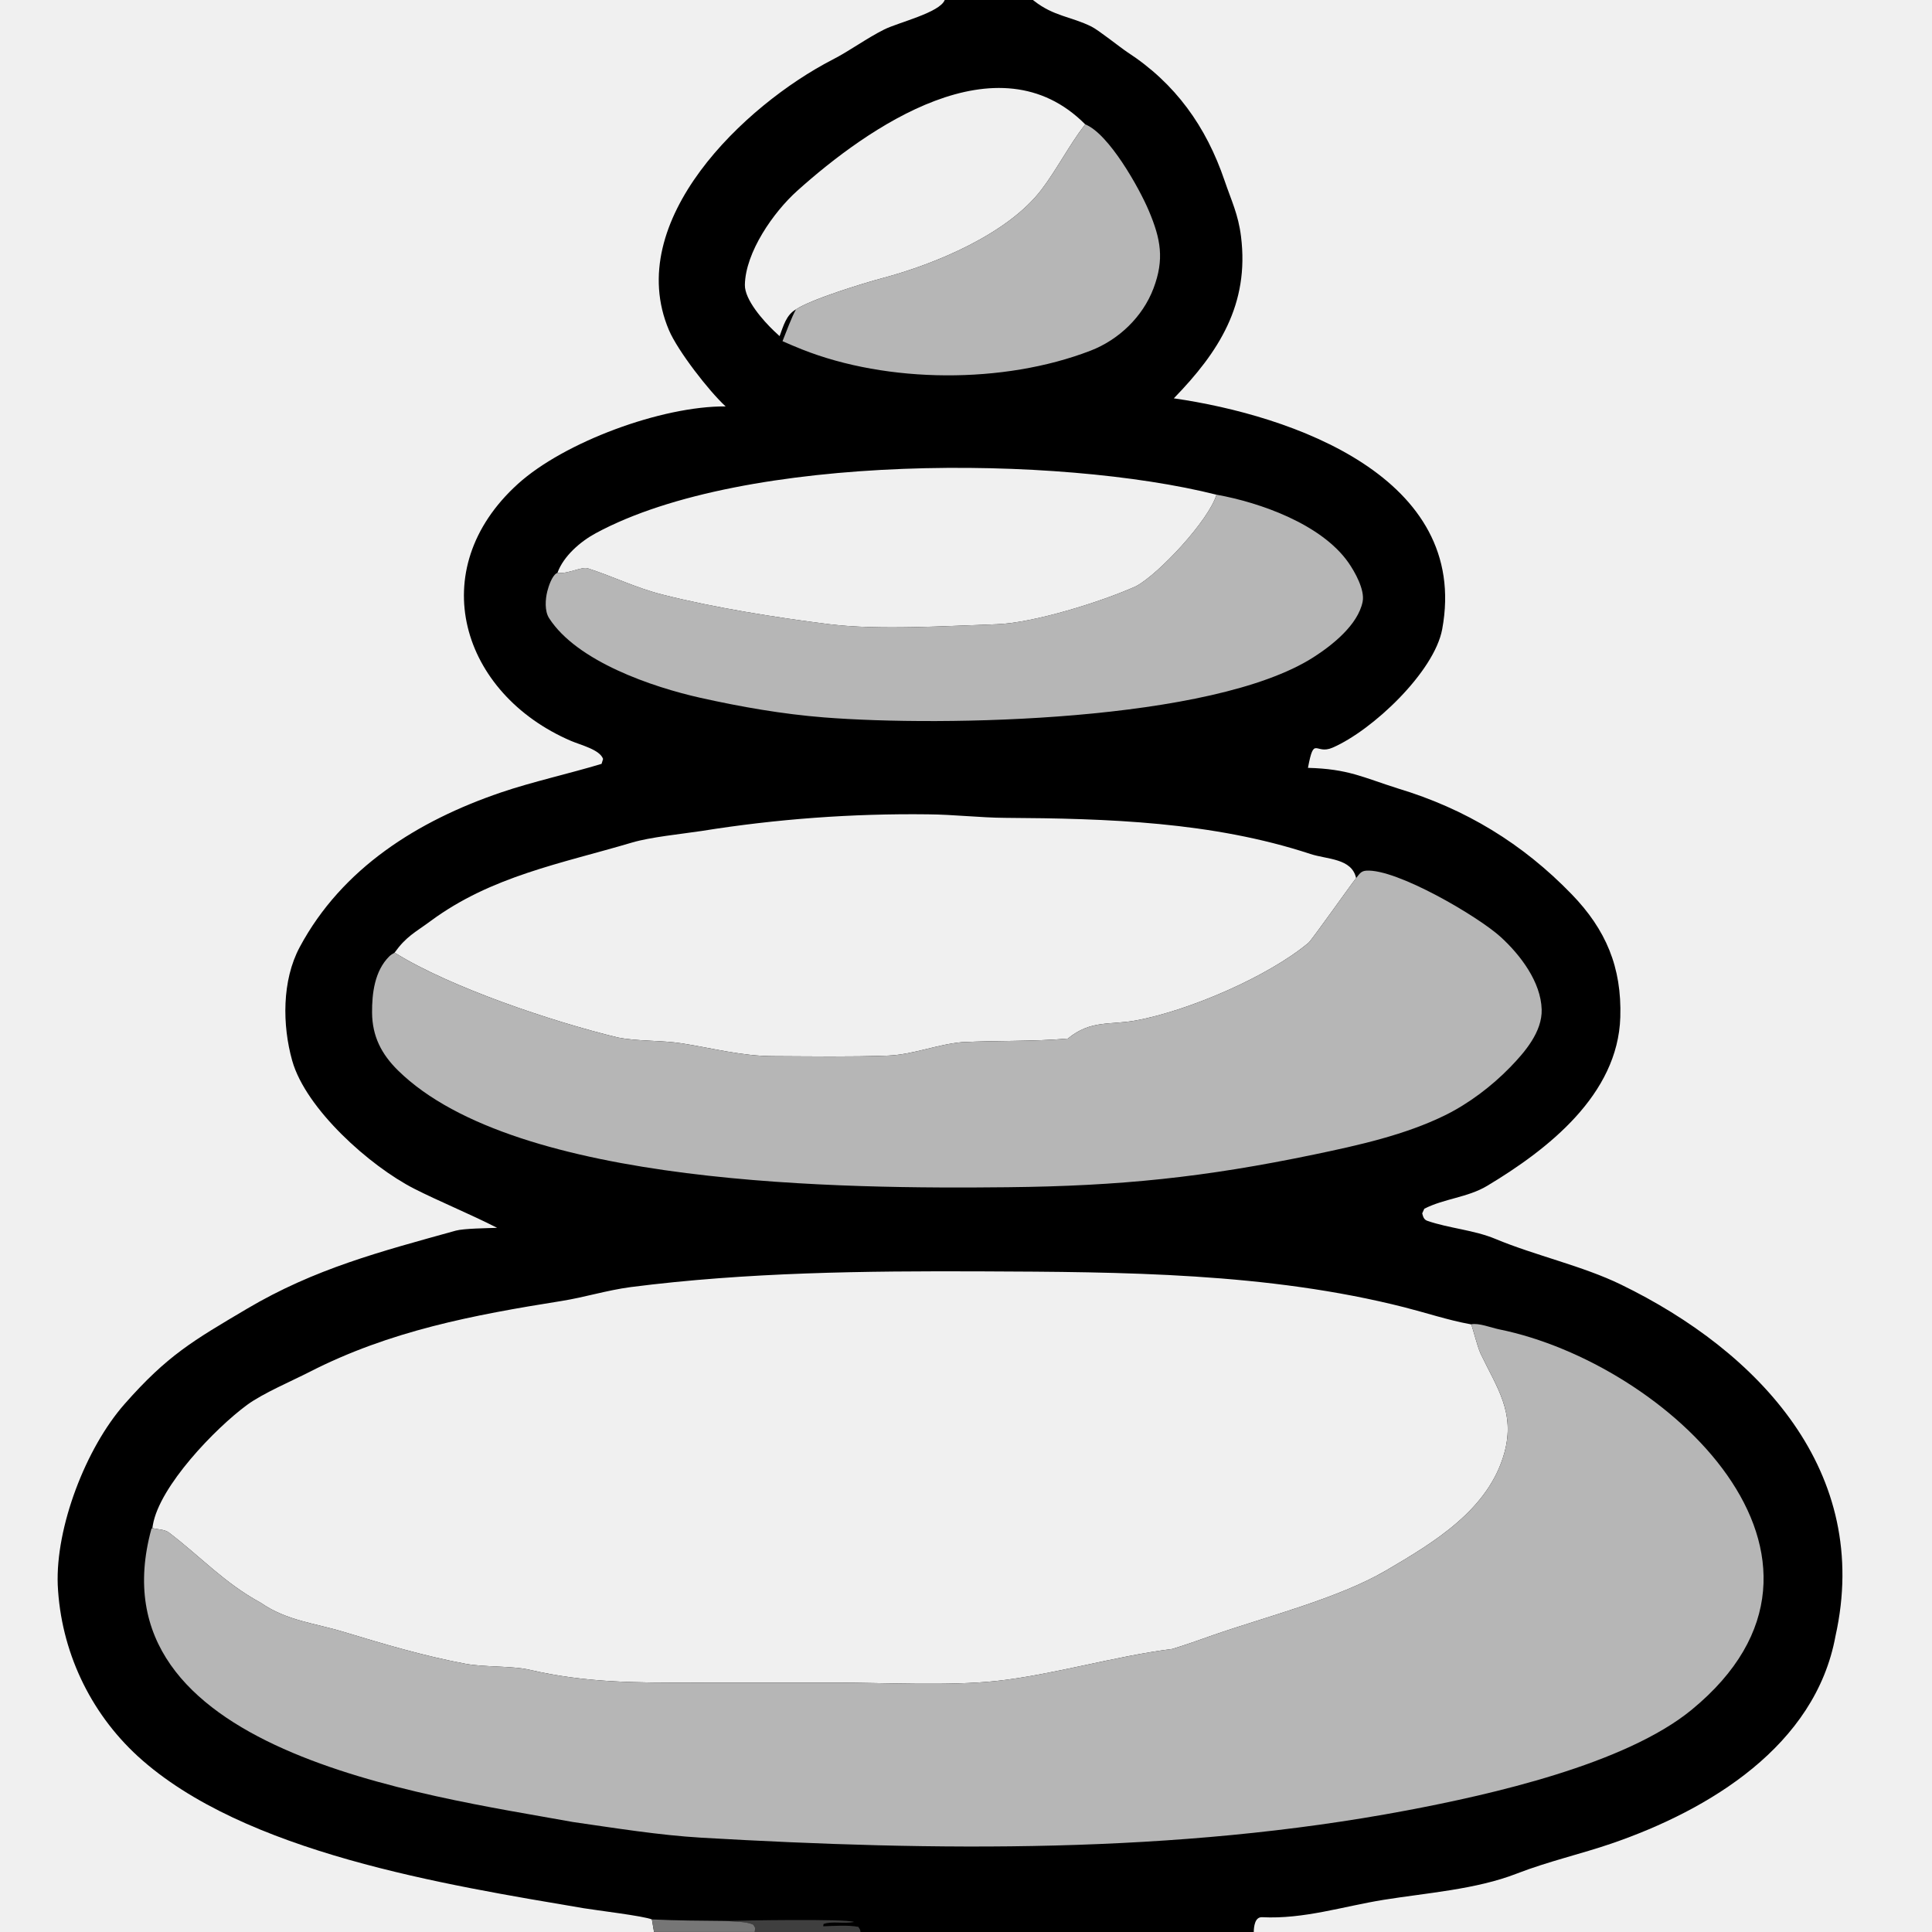
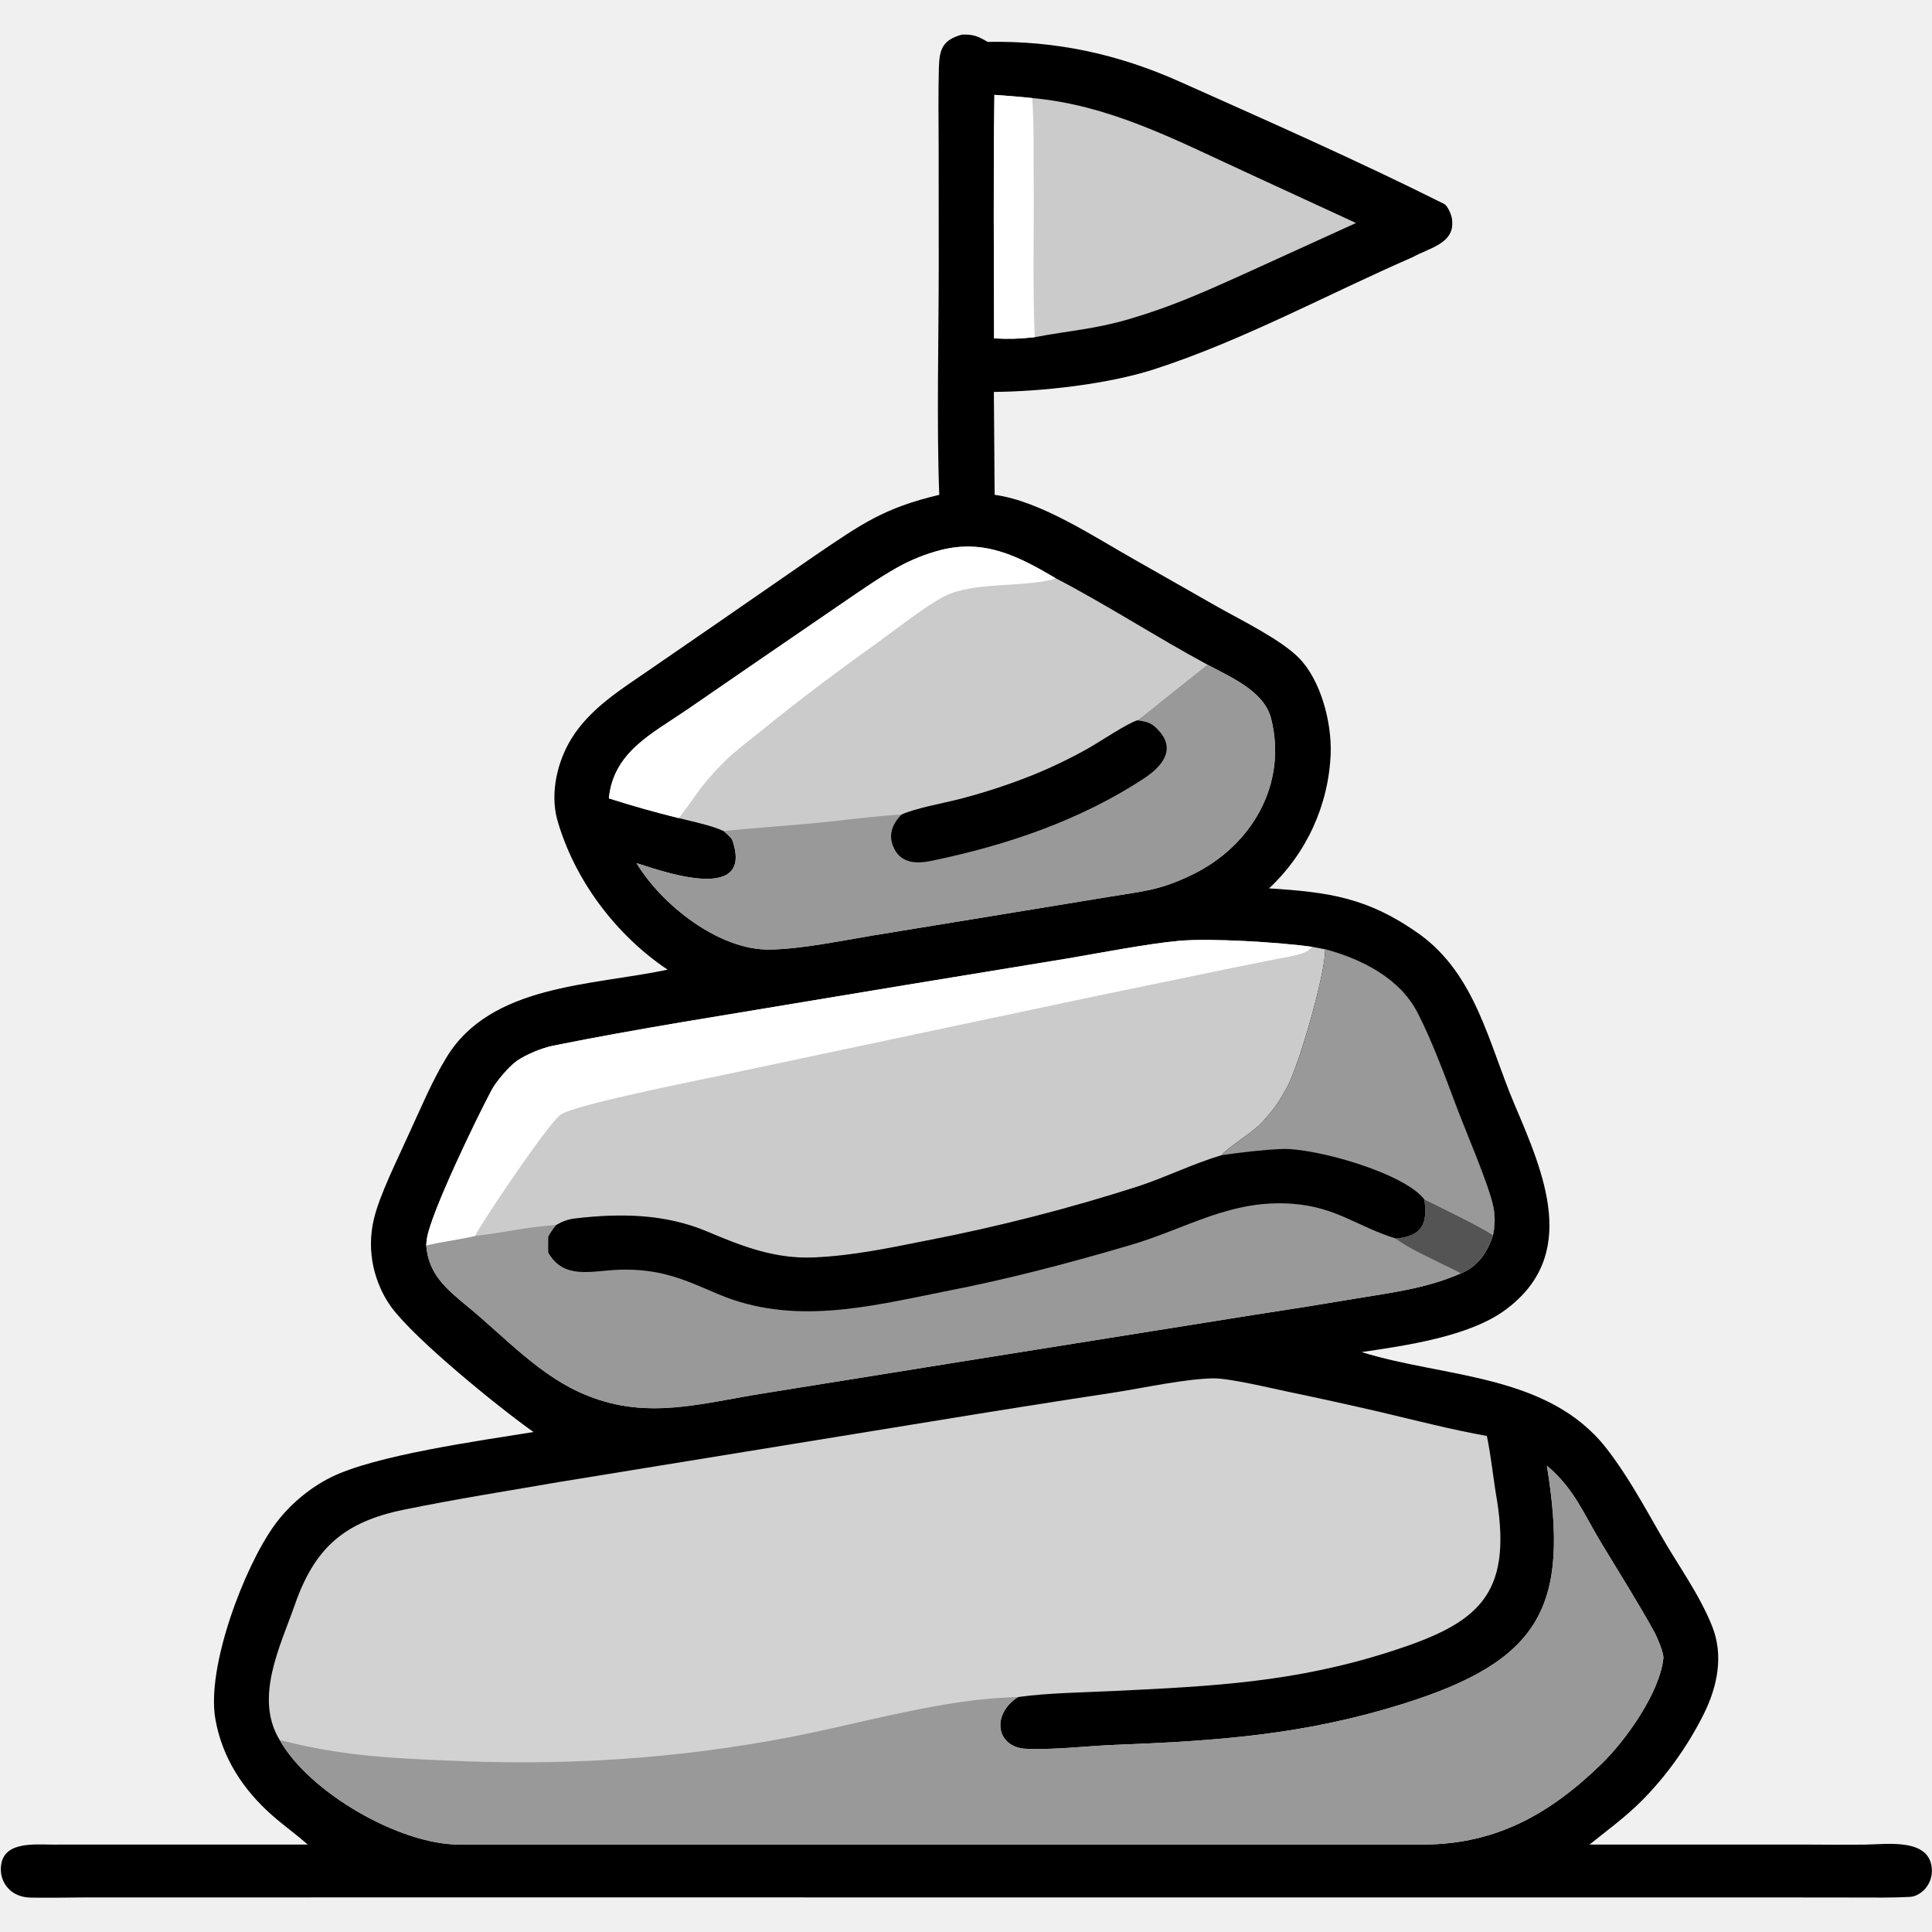
- <svg xmlns="http://www.w3.org/2000/svg" width="117" height="117" viewBox="0.836 0 117 117" fill="none">
-   <g clip-path="url(#clip0_15479_17760)">
-     <path d="M58.047 0H63.391L63.458 0.053C64.658 0.994 65.687 0.994 66.931 1.608C67.366 1.824 68.633 2.841 69.1 3.154C72.018 5.05 73.88 7.66 74.995 10.938C75.411 12.161 75.823 12.977 75.99 14.316C76.505 18.44 74.639 21.325 71.922 24.123C79.079 25.154 89.871 28.903 88.175 38.1C87.698 40.687 83.949 44.236 81.526 45.281C80.483 45.73 80.422 44.499 80.044 46.501C82.481 46.563 83.352 47.071 85.493 47.748C89.582 48.98 93.042 51.083 96.015 54.154C98.086 56.294 99.054 58.571 98.96 61.602C98.815 66.294 94.584 69.604 90.889 71.818C89.719 72.519 88.287 72.586 87.091 73.2C87.041 73.309 86.999 73.402 86.964 73.478C87.013 73.666 87.053 73.858 87.281 73.935C88.609 74.391 90.097 74.484 91.404 75.03C93.803 76.032 96.683 76.663 99.002 77.793C107.363 81.858 114.207 89.141 111.991 99.079C110.774 105.723 104.348 109.608 98.436 111.64C96.608 112.268 94.568 112.732 92.687 113.464C90.22 114.425 87.244 114.63 84.624 115.052C82.146 115.452 79.806 116.23 77.27 116.104C76.82 116.08 76.77 116.692 76.762 117H52.947H46.542H40.443L40.314 116.24C39.841 116.032 36.901 115.681 36.184 115.56C27.867 114.148 15.595 112.217 9.181 106.356C6.261 103.676 4.519 99.95 4.333 95.991C4.196 92.493 6.027 87.7 8.377 85.03C10.975 82.077 12.529 81.19 15.788 79.261C19.901 76.827 23.872 75.796 28.44 74.526C28.923 74.392 30.381 74.378 30.942 74.356C29.325 73.529 27.389 72.736 25.914 71.984C23.239 70.62 19.353 67.159 18.53 64.228C17.931 62.094 17.902 59.378 18.987 57.355C21.557 52.563 26.147 49.705 31.169 47.992C33.084 47.34 35.287 46.857 37.267 46.258L37.358 45.96C37.159 45.393 36.001 45.12 35.41 44.866C28.771 42.01 26.444 34.512 32.204 29.302C35.005 26.769 40.907 24.585 44.78 24.612C43.761 23.677 41.877 21.24 41.348 19.996C38.534 13.377 45.926 6.356 51.255 3.611C52.327 3.059 53.299 2.327 54.39 1.782C55.238 1.359 57.755 0.764 58.047 0ZM89.924 80.201L89.83 80.184C88.575 79.957 87.168 79.495 85.912 79.175C77.623 77.065 68.818 77.028 60.306 76.993C53.209 76.964 46.074 77.042 39.021 77.946C37.57 78.141 36.246 78.562 34.843 78.786C29.497 79.637 24.453 80.588 19.57 83.088C18.507 83.633 16.756 84.376 15.798 85.08C13.883 86.488 10.493 89.996 10.092 92.36C10.082 92.419 10.073 92.478 10.064 92.537C10.346 92.625 10.801 92.609 11.06 92.806C13.026 94.299 14.392 95.844 16.631 97.065C18.206 98.155 19.89 98.293 21.639 98.824C24.084 99.565 26.505 100.286 29.032 100.758C30.175 100.972 31.858 100.877 32.903 101.12C36.346 101.922 39.398 101.9 42.881 101.901L51.515 101.898C54.483 101.901 58.297 102.108 61.19 101.797C64.542 101.436 68.418 100.283 71.823 99.861C72.65 99.614 73.495 99.302 74.308 99.019C77.5 97.908 81.894 96.795 84.767 95.112C87.713 93.386 90.988 91.416 91.938 87.988C92.618 85.531 91.481 84.029 90.495 81.964C90.288 81.514 90.014 80.352 89.924 80.201ZM82.961 53.177C82.696 51.97 81.216 52.053 80.19 51.715C74.258 49.763 67.896 49.565 61.704 49.528C60.206 49.519 58.595 49.327 57.033 49.315C52.443 49.259 47.856 49.596 43.324 50.323C42.109 50.507 40.228 50.691 39.103 51.026C34.841 52.291 30.597 53.056 26.923 55.77C25.957 56.484 25.453 56.691 24.732 57.691C28.137 59.812 34.291 61.867 38.228 62.825C39.488 63.076 40.885 62.988 42.141 63.187C43.997 63.48 45.755 63.954 47.653 63.961C49.97 63.97 52.303 64.012 54.618 63.926C56.111 63.87 57.588 63.252 59.071 63.114C61.234 63.004 63.332 63.083 65.503 62.896C66.897 61.751 68.058 62.088 69.631 61.798C72.812 61.211 77.631 59.145 80.081 57.092C80.272 56.932 82.572 53.672 82.961 53.177ZM74.504 29.959C65.007 27.565 45.949 27.402 36.912 32.292C35.996 32.787 34.961 33.67 34.593 34.695C35.264 34.774 36.07 34.282 36.463 34.428C38.003 34.929 39.33 35.595 40.931 36.003C44.039 36.796 47.878 37.406 51.057 37.802C54.051 38.174 58.163 37.905 61.2 37.804C63.421 37.731 67.546 36.443 69.641 35.499C71.017 34.755 74.047 31.508 74.504 29.959ZM49.04 18.735C49.978 18.117 53.142 17.144 54.307 16.835C57.493 15.987 61.862 14.164 63.901 11.493C64.805 10.309 65.6 8.773 66.497 7.608L66.557 7.532C61.269 2.209 53.393 7.711 49.107 11.563C47.678 12.847 45.98 15.272 45.945 17.25C45.928 18.157 47.069 19.431 47.717 20.05C47.825 20.153 47.936 20.255 48.048 20.356C48.281 19.733 48.447 19.071 49.04 18.735Z" fill="#000000" />
-     <path d="M44.734 116.332C45.687 116.303 52.077 116.188 52.562 116.393C51.912 116.513 51.225 116.329 50.709 116.515L50.688 116.655C51.358 116.632 52.17 116.568 52.818 116.69C52.902 116.826 52.934 116.846 52.946 117.001H46.541C46.569 116.697 46.601 116.805 46.456 116.565C46.082 116.36 45.217 116.373 44.734 116.332Z" fill="#3f3f3f" />
-     <path d="M40.315 116.238C41.803 116.308 43.245 116.317 44.735 116.329C45.218 116.37 46.083 116.357 46.457 116.562C46.602 116.802 46.569 116.694 46.542 116.998H40.443L40.315 116.238Z" fill="#767676" />
-     <path d="M89.924 80.201C90.373 80.097 91.158 80.41 91.614 80.502C101.727 82.547 114.476 94.351 103.281 103.542C99.252 106.849 91.114 108.678 86.022 109.639C72.016 112.283 57.486 112.107 43.312 111.289C40.748 111.138 38.077 110.704 35.53 110.339C26.549 108.704 6.306 106.081 10.006 92.585L10.065 92.536C10.347 92.625 10.801 92.609 11.06 92.805C13.026 94.298 14.392 95.844 16.631 97.064C18.206 98.155 19.89 98.293 21.639 98.823C24.084 99.565 26.505 100.286 29.033 100.758C30.175 100.971 31.858 100.876 32.904 101.12C36.347 101.921 39.398 101.9 42.881 101.901L51.515 101.898C54.483 101.901 58.297 102.107 61.19 101.796C64.542 101.435 68.418 100.283 71.824 99.861C72.65 99.614 73.495 99.301 74.309 99.018C77.5 97.907 81.894 96.794 84.767 95.112C87.714 93.385 90.988 91.415 91.938 87.987C92.619 85.53 91.481 84.028 90.495 81.964C90.289 81.514 90.014 80.352 89.924 80.201Z" fill="#b6b6b6" />
-     <path d="M82.96 53.177C83.153 52.946 83.24 52.751 83.567 52.727C85.402 52.593 90.377 55.509 91.735 56.759C92.918 57.846 94.151 59.466 94.198 61.133C94.237 62.487 93.175 63.72 92.282 64.638C91.173 65.778 89.782 66.832 88.354 67.536C85.927 68.732 83.078 69.362 80.439 69.912C73.773 71.3 68.686 71.826 61.863 71.897C52.035 72 32.114 71.873 24.941 64.827C23.935 63.838 23.378 62.752 23.368 61.322C23.36 60.14 23.528 58.803 24.399 57.927C24.496 57.83 24.612 57.755 24.732 57.691C28.137 59.812 34.291 61.868 38.228 62.825C39.488 63.076 40.884 62.988 42.14 63.187C43.996 63.48 45.755 63.954 47.653 63.961C49.969 63.97 52.302 64.012 54.617 63.926C56.111 63.87 57.588 63.252 59.07 63.114C61.233 63.004 63.332 63.084 65.502 62.896C66.896 61.751 68.058 62.088 69.631 61.798C72.812 61.211 77.63 59.145 80.081 57.092C80.272 56.932 82.572 53.672 82.96 53.177Z" fill="#b6b6b6" />
-     <path d="M74.504 29.957C77.176 30.435 80.867 31.756 82.487 34.059C82.885 34.625 83.501 35.723 83.355 36.442C83.07 37.843 81.522 39.072 80.372 39.806C74.251 43.715 57.939 44.015 50.73 43.445C48.223 43.247 45.697 42.805 43.244 42.257C40.362 41.612 35.782 40.064 34.09 37.437C33.809 37.002 33.859 36.289 33.981 35.806C34.056 35.507 34.259 34.892 34.531 34.722C34.551 34.71 34.573 34.703 34.594 34.693C35.264 34.772 36.071 34.279 36.463 34.425C38.004 34.927 39.331 35.593 40.932 36.001C44.039 36.794 47.878 37.404 51.058 37.799C54.051 38.172 58.163 37.903 61.2 37.802C63.421 37.728 67.546 36.441 69.641 35.497C71.017 34.752 74.047 31.506 74.504 29.957Z" fill="#b6b6b6" />
-     <path d="M66.556 7.531C67.98 8.091 69.827 11.38 70.414 12.778C71.126 14.47 71.362 15.694 70.688 17.47C70.035 19.191 68.585 20.578 66.877 21.237C61.616 23.266 54.584 23.218 49.398 21.157C49.004 20.999 48.612 20.834 48.224 20.662C48.438 20.125 48.779 19.203 49.039 18.735C49.978 18.117 53.142 17.144 54.306 16.834C57.493 15.986 61.861 14.163 63.9 11.492C64.804 10.309 65.6 8.773 66.497 7.608L66.556 7.531Z" fill="#b6b6b6" />
-   </g>
-   <defs>
-     <clipPath id="clip0_15479_17760">
-       <rect width="117" height="117" fill="#ffffff" />
-     </clipPath>
-   </defs>
+ <svg xmlns="http://www.w3.org/2000/svg" width="802.121" height="802.121" viewBox="110.904 110.701 802.121 802.121" fill="none">
+   <path d="M510.22 125.08C515.045 124.862 516.995 125.786 520.955 128.093C549.17 127.554 574.94 133.084 600.71 144.605C637.435 161.024 674.595 177.405 710.505 195.386C712.08 196.173 713.935 200.781 713.815 202.577C714.675 211.899 703.775 213.832 697.535 217.407C662.28 232.77 626.655 252.202 590.09 264.014C570.765 270.255 543.305 273.262 523.53 273.416L523.855 316.144C543.15 318.761 565.465 333.801 582.455 343.336L616.44 362.67C626.185 368.168 642.525 376.147 650.1 383.775C659.27 393.008 663.78 410.522 663.38 423.342C662.625 444.723 653.42 464.932 637.785 479.534C662.74 481.097 678.96 483.407 700.19 498.512C723.695 515.495 729 544.065 739.685 569.215C751.85 597.855 766.96 632.06 735.48 654.835C720.51 665.665 694.335 669.39 676.215 672.05C710.275 682.74 753.495 680.87 777.815 711.975C786.42 722.98 793.145 735.415 800.125 747.51C807.3 760.185 816.36 772.345 821.75 785.895C826.61 798.105 823.915 810.98 818.255 822.345C811.66 835.59 802.525 848.405 792.04 858.8C785.615 865.175 777.885 870.865 770.835 876.525L861.955 876.53C869.7 876.595 877.44 876.6 885.185 876.545C894.38 876.43 912.745 873.595 912.975 887.29C913.025 890.385 911.79 893.365 909.565 895.52C908.15 896.885 905.985 898.12 904.025 898.235C896.8 898.655 889.205 898.51 881.97 898.505L841.31 898.46L707.965 898.475L312.25 898.45L183.296 898.465L147.107 898.46C139.373 898.52 131.49 898.66 123.757 898.545C120.548 898.5 117.441 897.595 115.009 895.395C112.711 893.3 111.359 890.37 111.261 887.265C110.904 874.91 124.798 876.535 132.77 876.535L156.838 876.525L238.685 876.515C233.948 872.365 228.81 868.69 224.075 864.535C211.865 853.825 203.125 840.51 200.309 824.35C196.545 802.74 212.244 761.46 224.756 744.06C230.663 735.845 239.049 728.695 248.085 724.145C266.582 714.835 310.19 708.855 332.4 705.235C317.977 695.07 283.107 666.695 273.337 653.335C269.793 648.485 267.22 642.48 265.934 636.625C264.538 630.2 264.58 623.545 266.057 617.14C268.333 607.045 276.295 591.305 280.68 581.45C285.651 570.75 290.154 559.76 296.3 549.67C314.776 519.345 356.515 519.97 388.08 513.285C366.55 498.875 349.139 475.773 342.113 450.504C339.347 439.522 342.361 426.709 348.191 417.296C355.893 404.86 368.604 396.998 380.372 388.917L408.855 369.304L449.12 341.451C468.43 328.357 477.768 321.593 500.86 316.149C499.727 286.489 500.65 251.033 500.64 220.904L500.61 171.268C500.565 160.424 500.42 149.585 500.71 138.745C500.92 130.979 502.345 127.313 510.22 125.08Z" fill="#000000" />
+   <path d="M227.035 833.13C216.291 815.63 227.347 794.025 233.317 776.93C241.58 753.27 253.881 742.565 278.468 737.515C299.9 733.115 321.768 729.665 343.404 725.935L496.659 701.005C522.57 696.745 548.51 692.635 574.47 688.68C586.28 686.8 603.11 683.155 614.635 682.96C620.98 682.85 638.115 686.91 645.24 688.425C658.3 691.145 671.335 694.01 684.33 697.025C698.29 700.33 714.2 704.415 728.215 706.875C730 715.34 730.95 725.295 732.395 733.415C738.755 773.465 724.07 784.76 689.1 796.095C648.595 809.23 614.425 810.785 572.585 812.795C561.21 813.34 545.48 813.6 534.33 815.185L533.52 815.305C522.35 822.555 524.59 835.69 536.215 836.72C548.64 837.335 561.72 835.585 574.135 835.11C616.405 833.49 652.075 830.945 692.765 818.3C750.77 800.275 762.64 777.715 753.135 719.195C764.595 728.9 768.275 739.05 775.925 751.655C783.37 763.915 791.02 776.115 797.96 788.655C799.005 790.695 801.725 797.06 801.5 799.155C799.925 813.695 785.765 833.34 775.955 842.895C754.585 863.705 732.315 876.28 702.32 876.52L412.619 876.53L335.177 876.525C324.152 876.54 312.537 876.525 301.553 876.525C276.647 876.525 239.142 854.73 227.035 833.13Z" fill="#d2d2d2" />
+   <path d="M753.135 719.195C764.595 728.9 768.275 739.05 775.925 751.655C783.37 763.915 791.02 776.115 797.96 788.655C799.005 790.695 801.725 797.06 801.5 799.155C799.925 813.695 785.765 833.34 775.955 842.895C754.585 863.705 732.315 876.28 702.32 876.52L412.62 876.53L335.177 876.525C324.152 876.54 312.538 876.525 301.554 876.525C276.648 876.525 239.142 854.73 227.035 833.13C251.696 839.365 269.557 840.48 294.803 841.56C343.95 843.97 391.41 841.14 439.729 831.755C469.722 825.93 503.225 815.815 533.52 815.305C522.35 822.555 524.59 835.69 536.215 836.72C548.64 837.335 561.72 835.585 574.135 835.11C616.405 833.49 652.075 830.945 692.765 818.3C750.77 800.275 762.64 777.715 753.135 719.195Z" fill="#999999" />
+   <path d="M287.863 627.785C287.901 626.905 287.983 626.03 288.108 625.155C289.585 614.585 308.972 574.535 315.101 563.09C316.888 559.75 322.168 553.51 325.439 551.2C329.278 548.495 335.863 545.795 340.56 544.845C358.434 541.235 376.696 538.01 394.668 534.965L486.653 519.7L554.635 508.55C567.465 506.365 588.02 502.395 600.46 501.305C613.92 500.135 642.025 501.93 655.59 503.785L661.095 504.835C676.325 508.965 691.955 516.795 699.385 531.15C705.255 542.485 711.13 558.33 715.685 570.5C719.355 580.305 728.97 602.505 730.87 611.63C731.685 615.57 731.64 619.635 730.74 623.555C728.465 630.57 724.525 636.475 717.46 639.37C703.045 645.645 688.955 647.31 673.655 649.855C659.685 652.215 645.69 654.455 631.68 656.575L516.225 675.015L428.089 689.16C402.322 693.23 379.932 700.35 354.665 690.08C335.579 682.56 320.753 666.07 305.087 653.17C296.274 645.915 288.773 639.775 287.863 627.785Z" fill="#cbcbcb" />
+   <path d="M661.095 504.835C676.325 508.965 691.955 516.795 699.385 531.15C705.255 542.485 711.13 558.33 715.685 570.5C719.355 580.305 728.97 602.505 730.87 611.63C731.685 615.57 731.64 619.635 730.74 623.555C728.465 630.57 724.525 636.475 717.46 639.37C703.045 645.645 688.955 647.31 673.655 649.855C659.685 652.215 645.69 654.455 631.68 656.575L516.225 675.015L428.089 689.16C402.322 693.23 379.932 700.35 354.665 690.08C335.579 682.56 320.753 666.07 305.087 653.17C296.274 645.915 288.773 639.775 287.863 627.785C294.477 626.18 301.442 625.41 308.246 623.81C319.952 622.535 328.835 620.15 341.793 619.31C344.531 617.73 346.747 616.92 349.917 616.55C368.543 614.385 387.081 614.615 404.618 622.05C418.939 628.125 432.66 633.435 448.553 632.77C464.558 632.1 479.673 628.95 495.341 625.805C525.1 620.065 554.485 612.545 583.345 603.28C595.31 599.345 606.14 593.845 618.175 590.285C619.58 587.845 631.265 580.725 634.88 576.705C639.64 571.42 641.705 568.67 645.275 562.07C650.385 552.63 661.305 514.39 661.095 504.835Z" fill="#999999" />
+   <path d="M661.095 504.835C676.325 508.965 691.955 516.795 699.385 531.15C705.255 542.485 711.13 558.33 715.685 570.5C719.355 580.305 728.97 602.505 730.87 611.63C731.685 615.57 731.64 619.635 730.74 623.555C728.465 630.57 724.525 636.475 717.46 639.37C715.97 638.335 711.975 636.595 710.155 635.665C703.815 632.43 696.16 629.12 690.44 624.91C674.93 620.175 665.895 611.94 647.895 610.515C621.855 608.45 603.975 620.665 579.94 627.71C554.215 635.255 528.89 641.94 502.575 646.985C471.216 653.31 440.156 661.025 409.328 648.105C400.485 644.395 392.895 640.685 383.143 638.91C378.066 638.015 372.907 637.67 367.755 637.875C356.354 638.305 345.073 642.08 338.531 630.745C338.469 628.595 338.528 626.32 338.544 624.155C339.607 622.125 340.399 621.16 341.793 619.31C344.531 617.73 346.747 616.92 349.918 616.55C368.543 614.385 387.081 614.615 404.618 622.05C418.939 628.125 432.66 633.435 448.553 632.77C464.558 632.1 479.673 628.95 495.341 625.805C525.1 620.065 554.485 612.545 583.345 603.28C595.31 599.345 606.14 593.845 618.175 590.285C619.58 587.845 631.265 580.725 634.88 576.705C639.64 571.42 641.705 568.67 645.275 562.07C650.385 552.63 661.305 514.39 661.095 504.835Z" fill="#000000" />
+   <path d="M661.095 504.835C676.325 508.965 691.955 516.795 699.385 531.15C705.255 542.485 711.13 558.33 715.685 570.5C719.355 580.305 728.97 602.505 730.87 611.63C731.685 615.57 731.64 619.635 730.74 623.555C728.465 630.57 724.525 636.475 717.46 639.37C715.97 638.335 711.975 636.595 710.155 635.665C703.815 632.43 696.16 629.12 690.44 624.91C701.26 623.94 703.73 618.845 702.27 608.73C694.055 597.705 656.825 587.21 643.1 587.74C635.115 588.045 626.19 589.17 618.175 590.285C619.58 587.845 631.265 580.725 634.88 576.705C639.64 571.42 641.705 568.67 645.275 562.07C650.385 552.63 661.305 514.39 661.095 504.835Z" fill="#999999" />
+   <path d="M702.27 608.73C709.18 612.14 724.62 619.53 730.74 623.555C728.465 630.57 724.525 636.475 717.46 639.37C715.97 638.335 711.975 636.595 710.155 635.665C703.815 632.43 696.16 629.12 690.44 624.91C701.26 623.94 703.73 618.845 702.27 608.73Z" fill="#545454" />
+   <path d="M287.863 627.785C287.901 626.905 287.983 626.03 288.108 625.155C289.585 614.585 308.972 574.535 315.101 563.09C316.888 559.75 322.168 553.51 325.439 551.2C329.278 548.495 335.863 545.795 340.56 544.845C358.434 541.235 376.696 538.01 394.668 534.965L486.653 519.7L554.635 508.55C567.465 506.365 588.02 502.395 600.46 501.305C613.92 500.135 642.025 501.93 655.59 503.785C653.88 506.98 645.305 507.975 641.755 508.68C616.295 513.73 590.36 519.25 564.98 524.44L410.093 557.23C399.515 559.48 350.149 569.225 343.774 573.415C338.787 576.69 312.529 615.83 308.684 622.795C308.447 623.225 308.398 623.4 308.246 623.81C301.442 625.41 294.477 626.18 287.863 627.785Z" fill="#ffffff" />
+   <path d="M363.685 442.163C365.597 422.976 381.426 415.415 395.947 405.495L422.846 386.988L458.821 362.33C466.624 357.023 475.424 350.79 483.627 346.199C489.233 343.093 495.207 340.702 501.41 339.084C519.53 334.462 533.435 341.458 549.105 350.708C569.77 361.434 591.11 375.242 612.215 386.665C621.86 391.855 635.795 397.614 638.66 409.101C645.5 436.508 630.39 462.102 605.59 473.998C592.565 480.244 586.14 480.629 572.065 482.925L536.12 488.821L472.63 499.203C459.501 501.385 443.647 504.72 430.515 504.935C409.37 505.28 385.599 486.343 375.18 469.074C381.573 470.801 424.729 487.521 414.901 459.386C414.629 458.609 412.175 456.447 411.412 455.767C406.759 453.523 397.899 451.639 392.627 450.342C382.891 447.941 373.238 445.214 363.685 442.163Z" fill="#cbcbcb" />
+   <path d="M612.215 386.665C621.86 391.855 635.795 397.615 638.66 409.101C645.5 436.508 630.39 462.102 605.59 473.998C592.565 480.244 586.14 480.63 572.065 482.926L536.12 488.821L472.63 499.203C459.501 501.385 443.647 504.72 430.515 504.935C409.37 505.28 385.599 486.343 375.18 469.074C381.573 470.802 424.729 487.522 414.901 459.386C414.629 458.61 412.175 456.448 411.412 455.767C426.252 454.166 442.116 453.287 457.139 451.618C464.964 450.748 477.735 449.182 485.18 448.911C490.669 446.321 502.37 444.215 508.9 442.552C519.35 439.877 529.61 436.526 539.625 432.521C547.66 429.266 555.47 425.498 563.015 421.24C567.605 418.633 579.1 410.925 583.13 409.768C584.45 408.97 590.72 403.806 592.32 402.534L612.215 386.665Z" fill="#999999" />
+   <path d="M583.13 409.768C587.705 410.419 589.38 410.978 592.355 414.452C599.215 422.38 592.835 429.288 585.765 433.934C559.18 451.395 528.48 461.732 497.505 468.124C491.701 469.322 485.503 469.214 482.382 463.479C479.414 458.024 481.044 453.116 485.179 448.911C490.668 446.321 502.37 444.215 508.9 442.552C519.35 439.877 529.61 436.526 539.625 432.521C547.66 429.266 555.47 425.498 563.015 421.24C567.605 418.633 579.1 410.925 583.13 409.768Z" fill="#000000" />
+   <path d="M363.685 442.163C365.597 422.976 381.426 415.415 395.947 405.495L422.846 386.988L458.821 362.33C466.624 357.023 475.424 350.79 483.627 346.199C489.233 343.093 495.207 340.702 501.41 339.084C519.53 334.462 533.435 341.458 549.105 350.708C548.815 350.861 548.53 351.015 548.24 351.169C535.555 354.66 514.82 352.168 502.92 358.297C495.129 362.311 481.519 373.007 474.069 378.351C458.578 389.462 443.084 400.982 428.312 413.021C423.603 416.859 416.333 422.323 412.089 426.473C408.403 430.082 404.962 433.932 401.79 437.999C400.186 440.097 393.773 449.411 392.627 450.342C382.891 447.941 373.238 445.214 363.685 442.163Z" fill="#ffffff" />
+   <path d="M523.755 150.082C528.99 150.432 534.22 150.872 539.445 151.402C571.135 154.318 597.705 168.156 626.23 181.301L673.885 203.29L624.52 225.764C608.875 232.786 596.59 238.167 580.12 243.06C565.53 247.394 554.825 247.962 540.5 250.695C534.01 251.389 530.13 251.53 523.61 251.202C523.57 217.674 523.275 183.555 523.755 150.082Z" fill="#cbcbcb" />
+   <path d="M523.755 150.082C528.99 150.432 534.22 150.872 539.445 151.402C540.275 162.508 539.935 173.048 540.045 184.125C540.27 206.184 539.575 228.686 540.5 250.695C534.01 251.389 530.13 251.53 523.61 251.202C523.57 217.674 523.275 183.555 523.755 150.082Z" fill="#ffffff" />
</svg>
